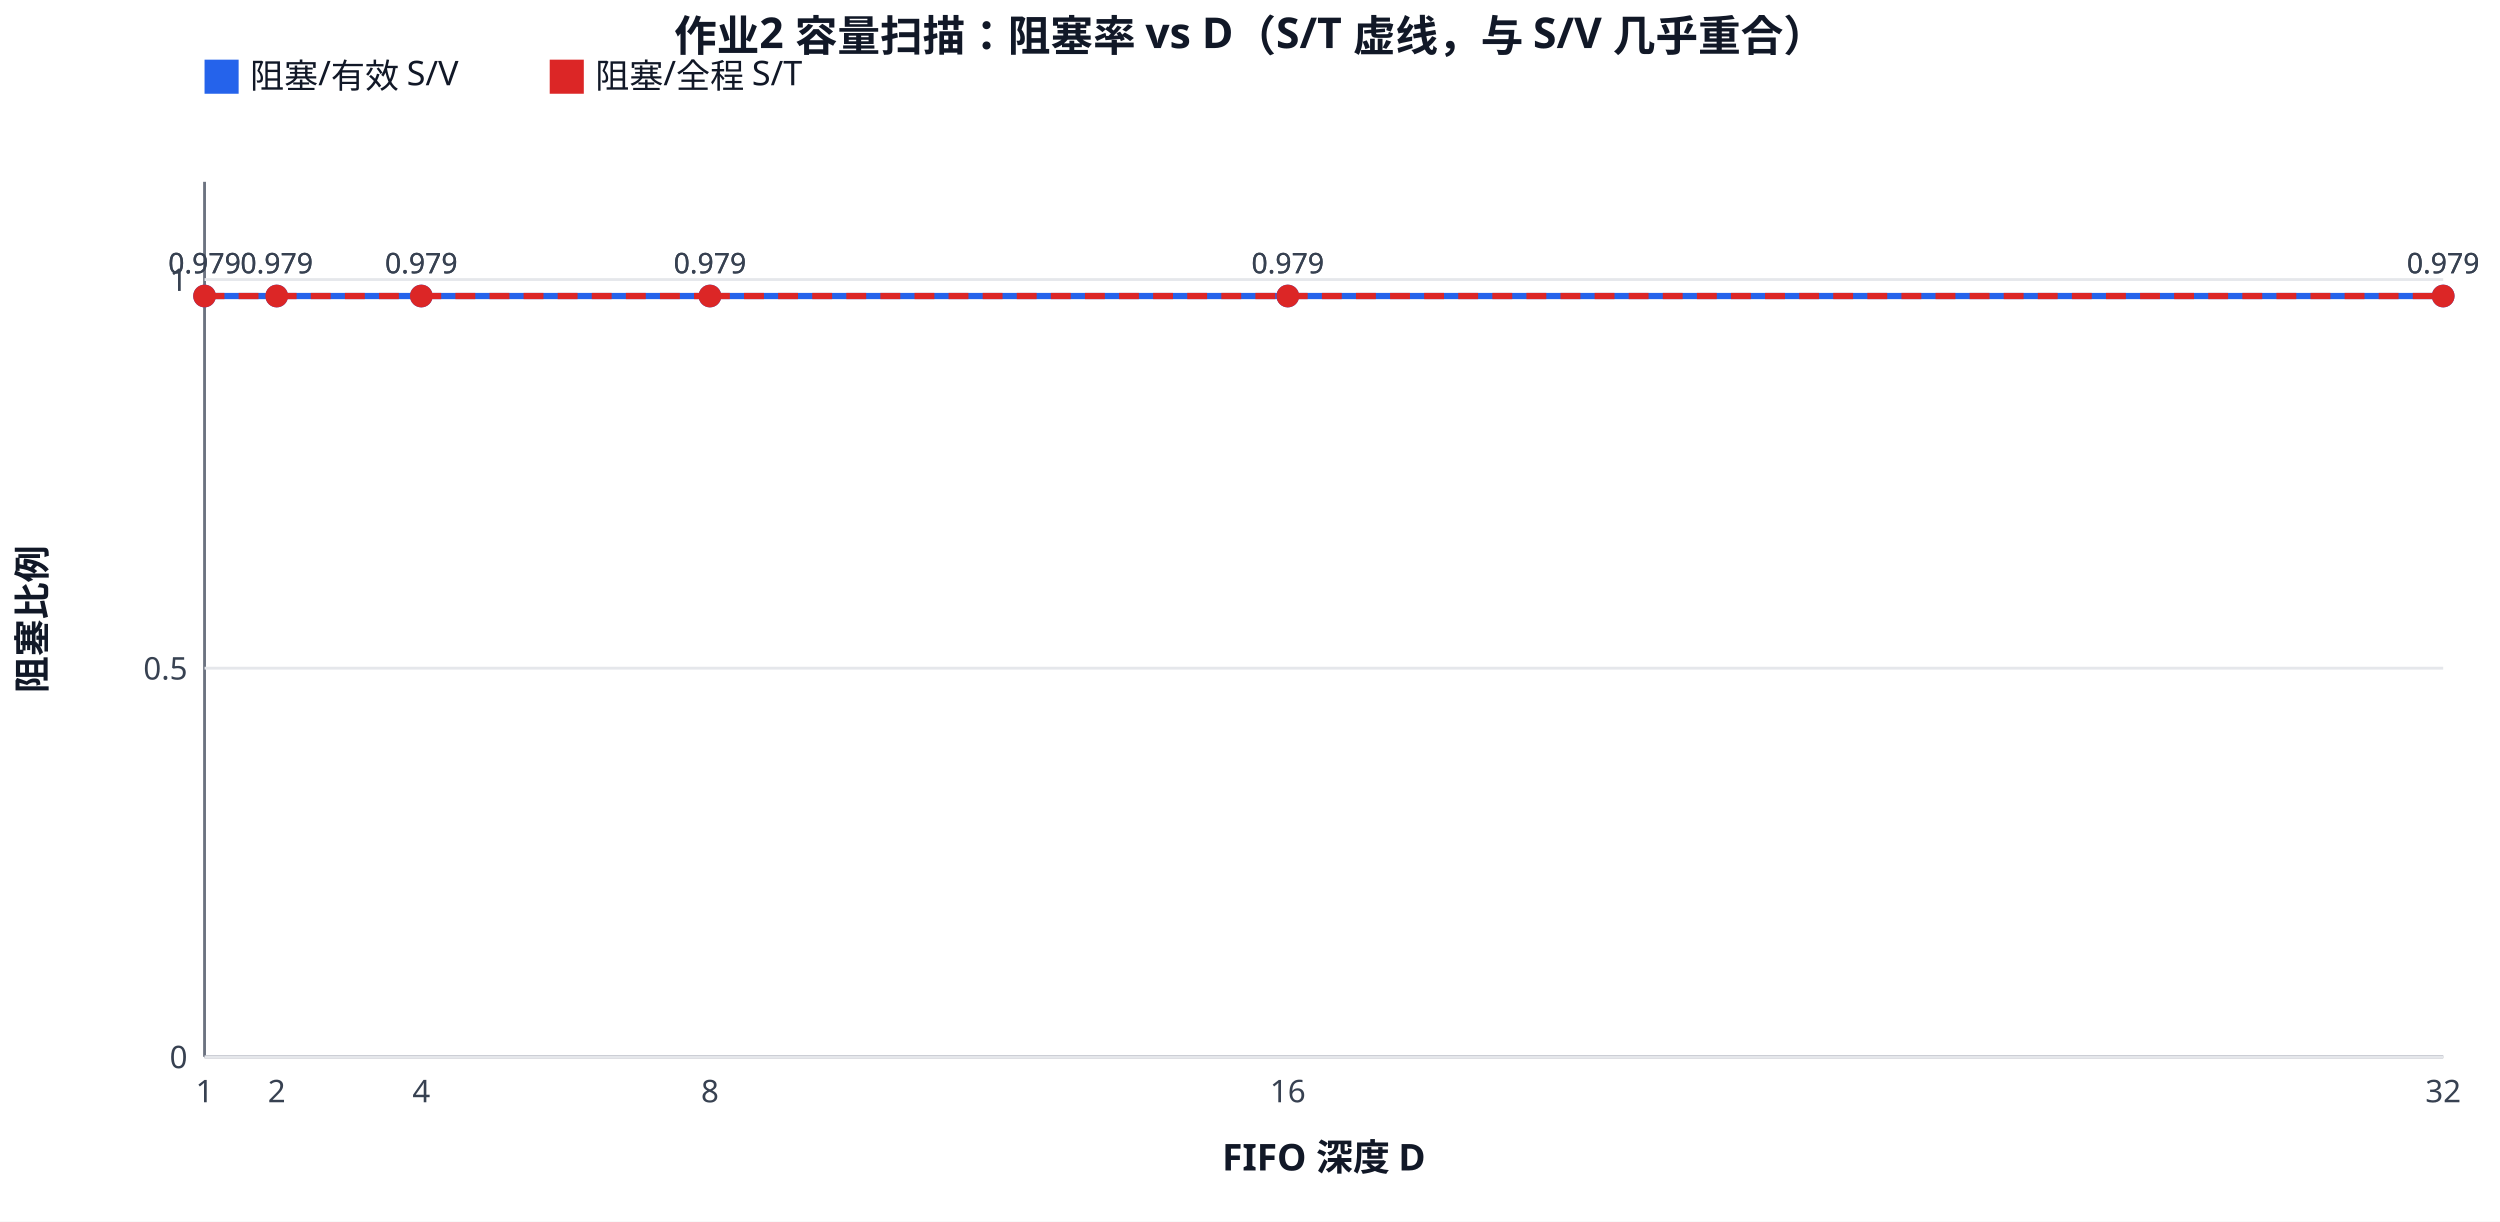
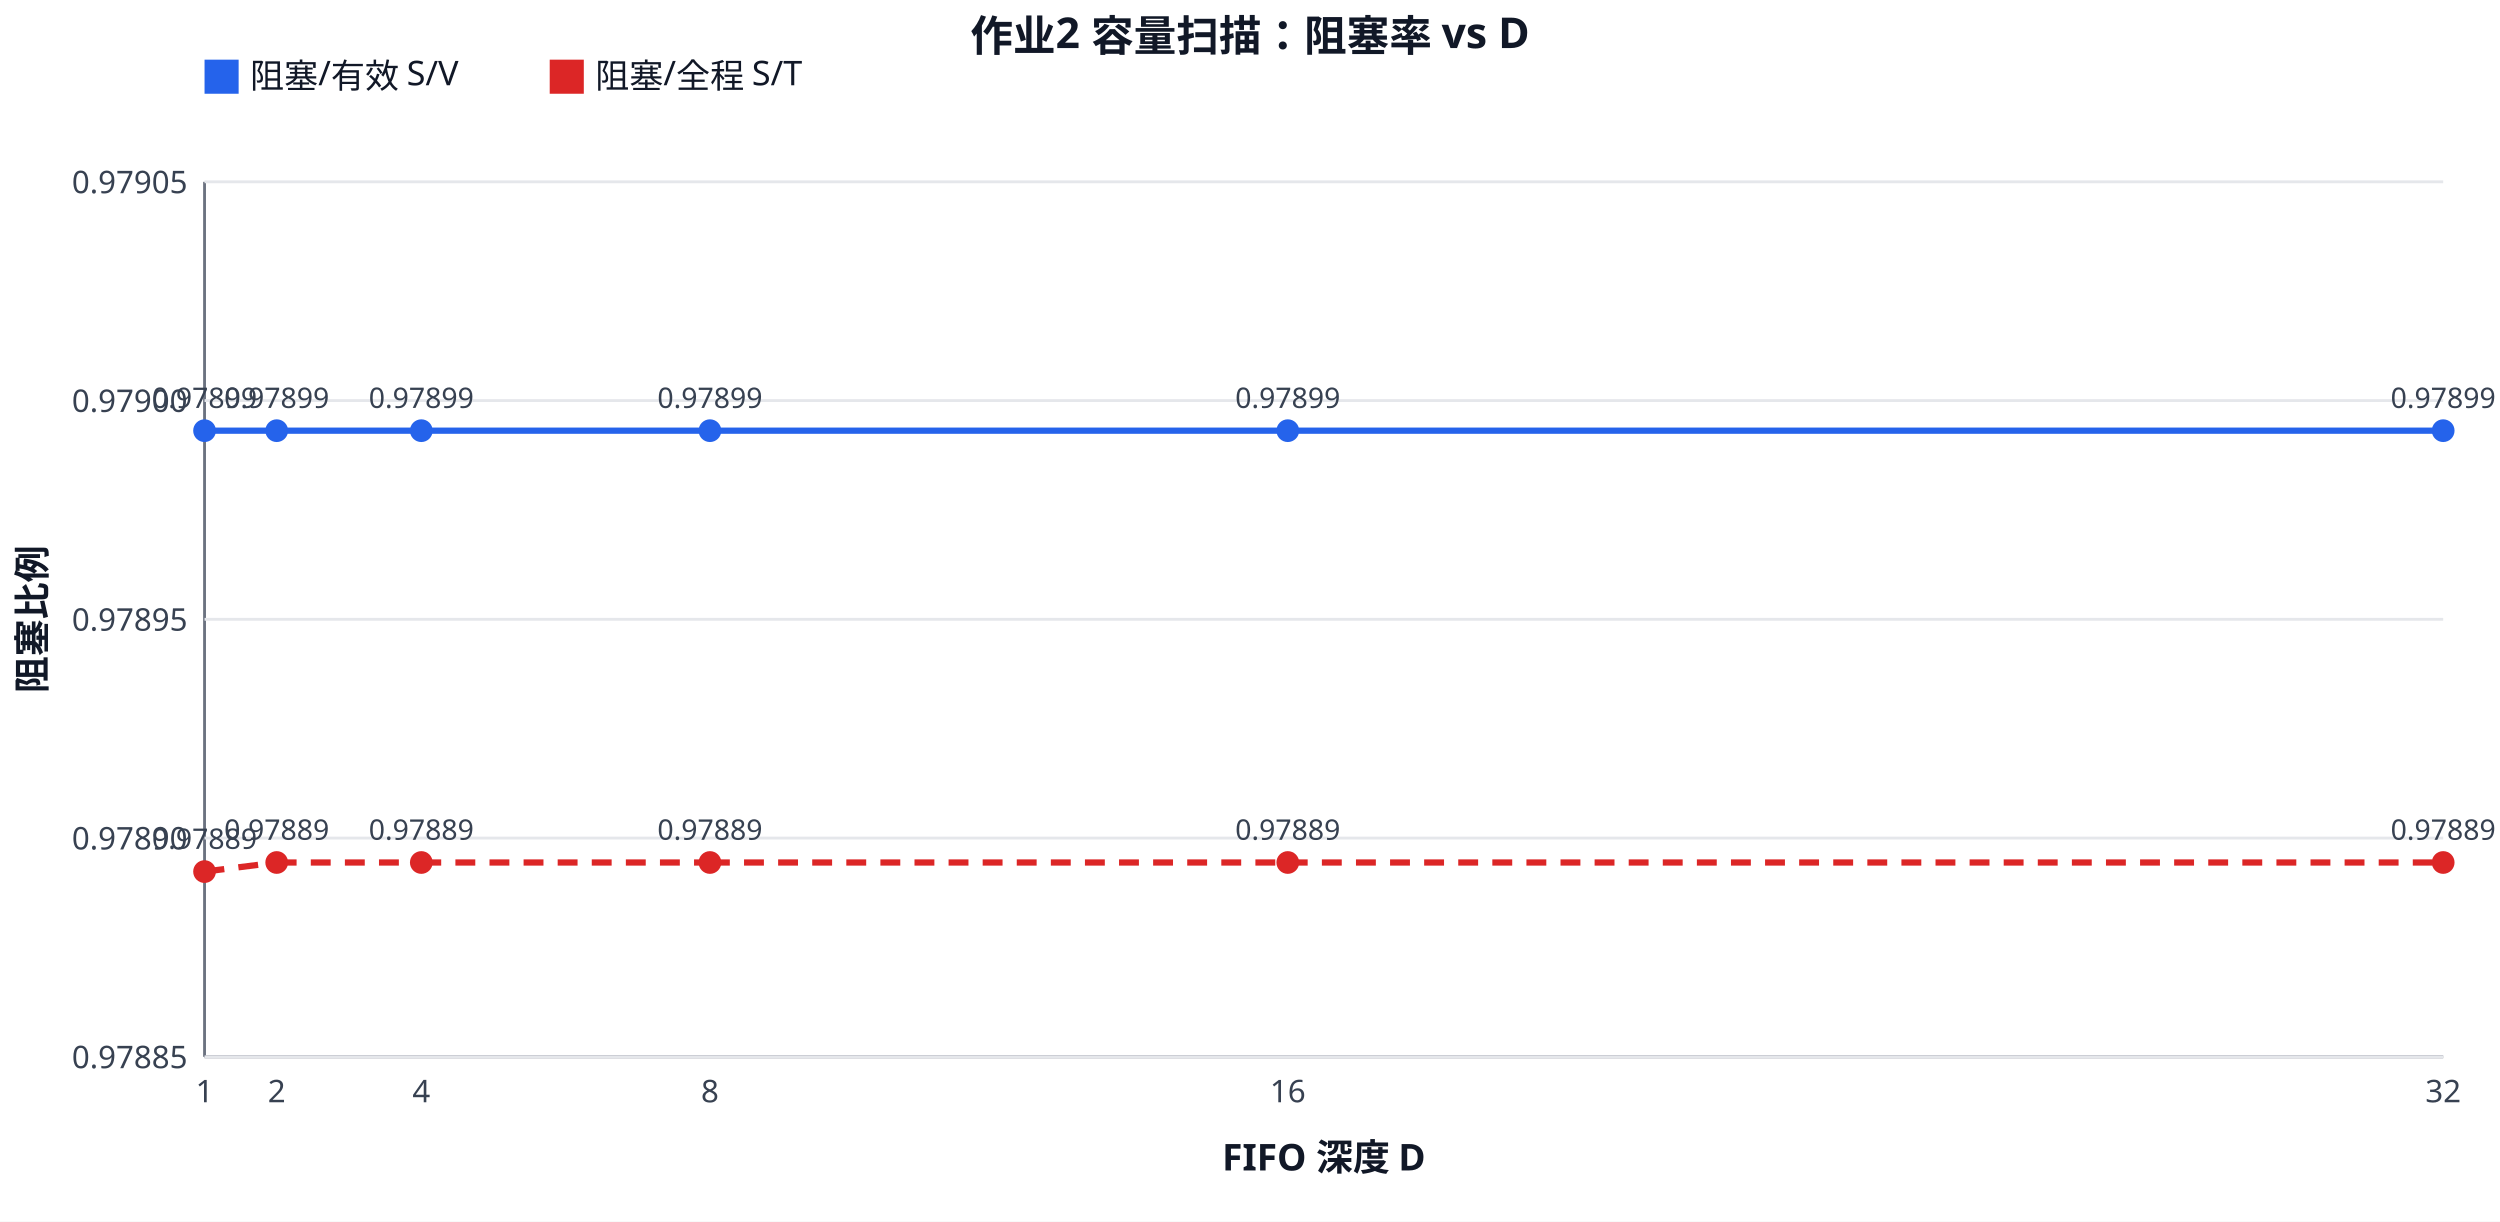
<svg xmlns="http://www.w3.org/2000/svg" width="880" height="430" viewBox="0 0 880 430">
  <rect width="880" height="430" fill="white" />
  <line x1="72.0" y1="372.0" x2="860.0" y2="372.0" stroke="#6b7280" stroke-width="1" />
  <line x1="72.0" y1="64.0" x2="72.0" y2="372.0" stroke="#6b7280" stroke-width="1" />
  <line x1="72.0" y1="372.0" x2="860.0" y2="372.0" stroke="#e5e7eb" stroke-width="1" />
-   <text x="66.0" y="376.0" font-size="11" font-family="sans-serif" text-anchor="end" fill="#374151">0</text>
-   <line x1="72.0" y1="235.2" x2="860.0" y2="235.2" stroke="#e5e7eb" stroke-width="1" />
-   <text x="66.0" y="239.2" font-size="11" font-family="sans-serif" text-anchor="end" fill="#374151">0.5</text>
-   <line x1="72.0" y1="98.4" x2="860.0" y2="98.4" stroke="#e5e7eb" stroke-width="1" />
-   <text x="66.0" y="102.4" font-size="11" font-family="sans-serif" text-anchor="end" fill="#374151">1</text>
+   <text x="66.0" y="376.0" font-size="11" font-family="sans-serif" text-anchor="end" fill="#374151">0.97885</text>
+   <line x1="72.0" y1="295.0" x2="860.0" y2="295.0" stroke="#e5e7eb" stroke-width="1" />
+   <text x="66.0" y="299.0" font-size="11" font-family="sans-serif" text-anchor="end" fill="#374151">0.97890</text>
+   <line x1="72.0" y1="218.0" x2="860.0" y2="218.0" stroke="#e5e7eb" stroke-width="1" />
+   <text x="66.0" y="222.0" font-size="11" font-family="sans-serif" text-anchor="end" fill="#374151">0.97895</text>
+   <line x1="72.0" y1="141.0" x2="860.0" y2="141.0" stroke="#e5e7eb" stroke-width="1" />
+   <text x="66.0" y="145.0" font-size="11" font-family="sans-serif" text-anchor="end" fill="#374151">0.97900</text>
+   <line x1="72.0" y1="64.0" x2="860.0" y2="64.0" stroke="#e5e7eb" stroke-width="1" />
+   <text x="66.0" y="68.0" font-size="11" font-family="sans-serif" text-anchor="end" fill="#374151">0.97905</text>
  <text x="72.0" y="388.0" font-size="11" font-family="sans-serif" text-anchor="middle" fill="#374151">1</text>
  <text x="97.4" y="388.0" font-size="11" font-family="sans-serif" text-anchor="middle" fill="#374151">2</text>
  <text x="148.3" y="388.0" font-size="11" font-family="sans-serif" text-anchor="middle" fill="#374151">4</text>
  <text x="249.9" y="388.0" font-size="11" font-family="sans-serif" text-anchor="middle" fill="#374151">8</text>
  <text x="453.3" y="388.0" font-size="11" font-family="sans-serif" text-anchor="middle" fill="#374151">16</text>
  <text x="860.0" y="388.0" font-size="11" font-family="sans-serif" text-anchor="middle" fill="#374151">32</text>
  <text x="466.0" y="412.0" font-size="13" font-family="sans-serif" text-anchor="middle" fill="#111827" font-weight="bold">FIFO 深度 D</text>
  <text x="16.0" y="218.0" font-size="13" font-family="sans-serif" text-anchor="middle" fill="#111827" font-weight="bold" transform="rotate(-90 16.0 218.0)">阻塞比例</text>
-   <line x1="72.0" y1="104.2" x2="97.4" y2="104.2" stroke="#2563eb" stroke-width="2.2" />
-   <line x1="97.4" y1="104.2" x2="148.3" y2="104.2" stroke="#2563eb" stroke-width="2.2" />
-   <line x1="148.3" y1="104.2" x2="249.9" y2="104.2" stroke="#2563eb" stroke-width="2.2" />
-   <line x1="249.9" y1="104.2" x2="453.3" y2="104.2" stroke="#2563eb" stroke-width="2.2" />
-   <line x1="453.3" y1="104.2" x2="860.0" y2="104.2" stroke="#2563eb" stroke-width="2.2" />
-   <circle cx="72.0" cy="104.2" r="4" fill="#2563eb" />
-   <circle cx="97.4" cy="104.2" r="4" fill="#2563eb" />
-   <circle cx="148.3" cy="104.2" r="4" fill="#2563eb" />
-   <circle cx="249.9" cy="104.2" r="4" fill="#2563eb" />
-   <circle cx="453.3" cy="104.2" r="4" fill="#2563eb" />
-   <circle cx="860.0" cy="104.2" r="4" fill="#2563eb" />
-   <text x="72.0" y="96.2" font-size="10" font-family="sans-serif" text-anchor="middle" fill="#374151">0.979</text>
-   <text x="97.4" y="96.2" font-size="10" font-family="sans-serif" text-anchor="middle" fill="#374151">0.979</text>
-   <text x="148.3" y="96.2" font-size="10" font-family="sans-serif" text-anchor="middle" fill="#374151">0.979</text>
-   <text x="249.9" y="96.2" font-size="10" font-family="sans-serif" text-anchor="middle" fill="#374151">0.979</text>
-   <text x="453.3" y="96.2" font-size="10" font-family="sans-serif" text-anchor="middle" fill="#374151">0.979</text>
-   <text x="860.0" y="96.2" font-size="10" font-family="sans-serif" text-anchor="middle" fill="#374151">0.979</text>
-   <line x1="72.0" y1="104.2" x2="97.4" y2="104.2" stroke="#dc2626" stroke-width="2.2" stroke-dasharray="7 5" />
-   <line x1="97.4" y1="104.2" x2="148.3" y2="104.2" stroke="#dc2626" stroke-width="2.2" stroke-dasharray="7 5" />
-   <line x1="148.3" y1="104.2" x2="249.9" y2="104.2" stroke="#dc2626" stroke-width="2.2" stroke-dasharray="7 5" />
-   <line x1="249.9" y1="104.2" x2="453.3" y2="104.2" stroke="#dc2626" stroke-width="2.2" stroke-dasharray="7 5" />
-   <line x1="453.3" y1="104.2" x2="860.0" y2="104.2" stroke="#dc2626" stroke-width="2.2" stroke-dasharray="7 5" />
-   <circle cx="72.0" cy="104.2" r="4" fill="#dc2626" />
-   <circle cx="97.4" cy="104.2" r="4" fill="#dc2626" />
-   <circle cx="148.3" cy="104.2" r="4" fill="#dc2626" />
-   <circle cx="249.9" cy="104.2" r="4" fill="#dc2626" />
-   <circle cx="453.3" cy="104.2" r="4" fill="#dc2626" />
-   <circle cx="860.0" cy="104.2" r="4" fill="#dc2626" />
-   <text x="72.0" y="96.2" font-size="10" font-family="sans-serif" text-anchor="middle" fill="#374151">0.979</text>
-   <text x="97.4" y="96.2" font-size="10" font-family="sans-serif" text-anchor="middle" fill="#374151">0.979</text>
-   <text x="148.3" y="96.2" font-size="10" font-family="sans-serif" text-anchor="middle" fill="#374151">0.979</text>
-   <text x="249.9" y="96.2" font-size="10" font-family="sans-serif" text-anchor="middle" fill="#374151">0.979</text>
-   <text x="453.3" y="96.2" font-size="10" font-family="sans-serif" text-anchor="middle" fill="#374151">0.979</text>
-   <text x="860.0" y="96.2" font-size="10" font-family="sans-serif" text-anchor="middle" fill="#374151">0.979</text>
+   <line x1="72.0" y1="151.6" x2="97.4" y2="151.6" stroke="#2563eb" stroke-width="2.2" />
+   <line x1="97.4" y1="151.6" x2="148.3" y2="151.6" stroke="#2563eb" stroke-width="2.2" />
+   <line x1="148.3" y1="151.6" x2="249.9" y2="151.6" stroke="#2563eb" stroke-width="2.2" />
+   <line x1="249.9" y1="151.6" x2="453.3" y2="151.6" stroke="#2563eb" stroke-width="2.2" />
+   <line x1="453.3" y1="151.6" x2="860.0" y2="151.6" stroke="#2563eb" stroke-width="2.2" />
+   <circle cx="72.0" cy="151.6" r="4" fill="#2563eb" />
+   <circle cx="97.4" cy="151.6" r="4" fill="#2563eb" />
+   <circle cx="148.3" cy="151.6" r="4" fill="#2563eb" />
+   <circle cx="249.9" cy="151.6" r="4" fill="#2563eb" />
+   <circle cx="453.3" cy="151.6" r="4" fill="#2563eb" />
+   <circle cx="860.0" cy="151.6" r="4" fill="#2563eb" />
+   <text x="72.0" y="143.6" font-size="10" font-family="sans-serif" text-anchor="middle" fill="#374151">0.97899</text>
+   <text x="97.4" y="143.6" font-size="10" font-family="sans-serif" text-anchor="middle" fill="#374151">0.97899</text>
+   <text x="148.3" y="143.6" font-size="10" font-family="sans-serif" text-anchor="middle" fill="#374151">0.97899</text>
+   <text x="249.9" y="143.6" font-size="10" font-family="sans-serif" text-anchor="middle" fill="#374151">0.97899</text>
+   <text x="453.3" y="143.6" font-size="10" font-family="sans-serif" text-anchor="middle" fill="#374151">0.97899</text>
+   <text x="860.0" y="143.6" font-size="10" font-family="sans-serif" text-anchor="middle" fill="#374151">0.97899</text>
+   <line x1="72.0" y1="306.8" x2="97.4" y2="303.6" stroke="#dc2626" stroke-width="2.2" stroke-dasharray="7 5" />
+   <line x1="97.4" y1="303.6" x2="148.3" y2="303.6" stroke="#dc2626" stroke-width="2.2" stroke-dasharray="7 5" />
+   <line x1="148.3" y1="303.6" x2="249.9" y2="303.6" stroke="#dc2626" stroke-width="2.2" stroke-dasharray="7 5" />
+   <line x1="249.9" y1="303.6" x2="453.3" y2="303.6" stroke="#dc2626" stroke-width="2.2" stroke-dasharray="7 5" />
+   <line x1="453.3" y1="303.6" x2="860.0" y2="303.6" stroke="#dc2626" stroke-width="2.2" stroke-dasharray="7 5" />
+   <circle cx="72.0" cy="306.8" r="4" fill="#dc2626" />
+   <circle cx="97.4" cy="303.6" r="4" fill="#dc2626" />
+   <circle cx="148.3" cy="303.6" r="4" fill="#dc2626" />
+   <circle cx="249.9" cy="303.6" r="4" fill="#dc2626" />
+   <circle cx="453.3" cy="303.6" r="4" fill="#dc2626" />
+   <circle cx="860.0" cy="303.6" r="4" fill="#dc2626" />
+   <text x="72.0" y="298.8" font-size="10" font-family="sans-serif" text-anchor="middle" fill="#374151">0.97889</text>
+   <text x="97.4" y="295.6" font-size="10" font-family="sans-serif" text-anchor="middle" fill="#374151">0.97889</text>
+   <text x="148.3" y="295.6" font-size="10" font-family="sans-serif" text-anchor="middle" fill="#374151">0.97889</text>
+   <text x="249.9" y="295.6" font-size="10" font-family="sans-serif" text-anchor="middle" fill="#374151">0.97889</text>
+   <text x="453.3" y="295.6" font-size="10" font-family="sans-serif" text-anchor="middle" fill="#374151">0.97889</text>
+   <text x="860.0" y="295.6" font-size="10" font-family="sans-serif" text-anchor="middle" fill="#374151">0.97889</text>
  <rect x="72.0" y="21.0" width="12.0" height="12.0" fill="#2563eb" stroke="none" />
  <text x="88.0" y="31.0" font-size="12" font-family="sans-serif" text-anchor="start" fill="#111827">阻塞/有效 S/V</text>
  <rect x="193.5" y="21.0" width="12.0" height="12.0" fill="#dc2626" stroke="none" />
  <text x="209.5" y="31.0" font-size="12" font-family="sans-serif" text-anchor="start" fill="#111827">阻塞/全程 S/T</text>
-   <text x="440.0" y="18.0" font-size="15" font-family="sans-serif" text-anchor="middle" fill="#111827" font-weight="bold">作业2 容量扫描：阻塞率 vs D（S/T 虚线，与 S/V 几乎重合）</text>
+   <text x="440.0" y="18.0" font-size="15" font-family="sans-serif" text-anchor="middle" fill="#111827" font-weight="bold">作业2 容量扫描：阻塞率 vs D</text>
</svg>
